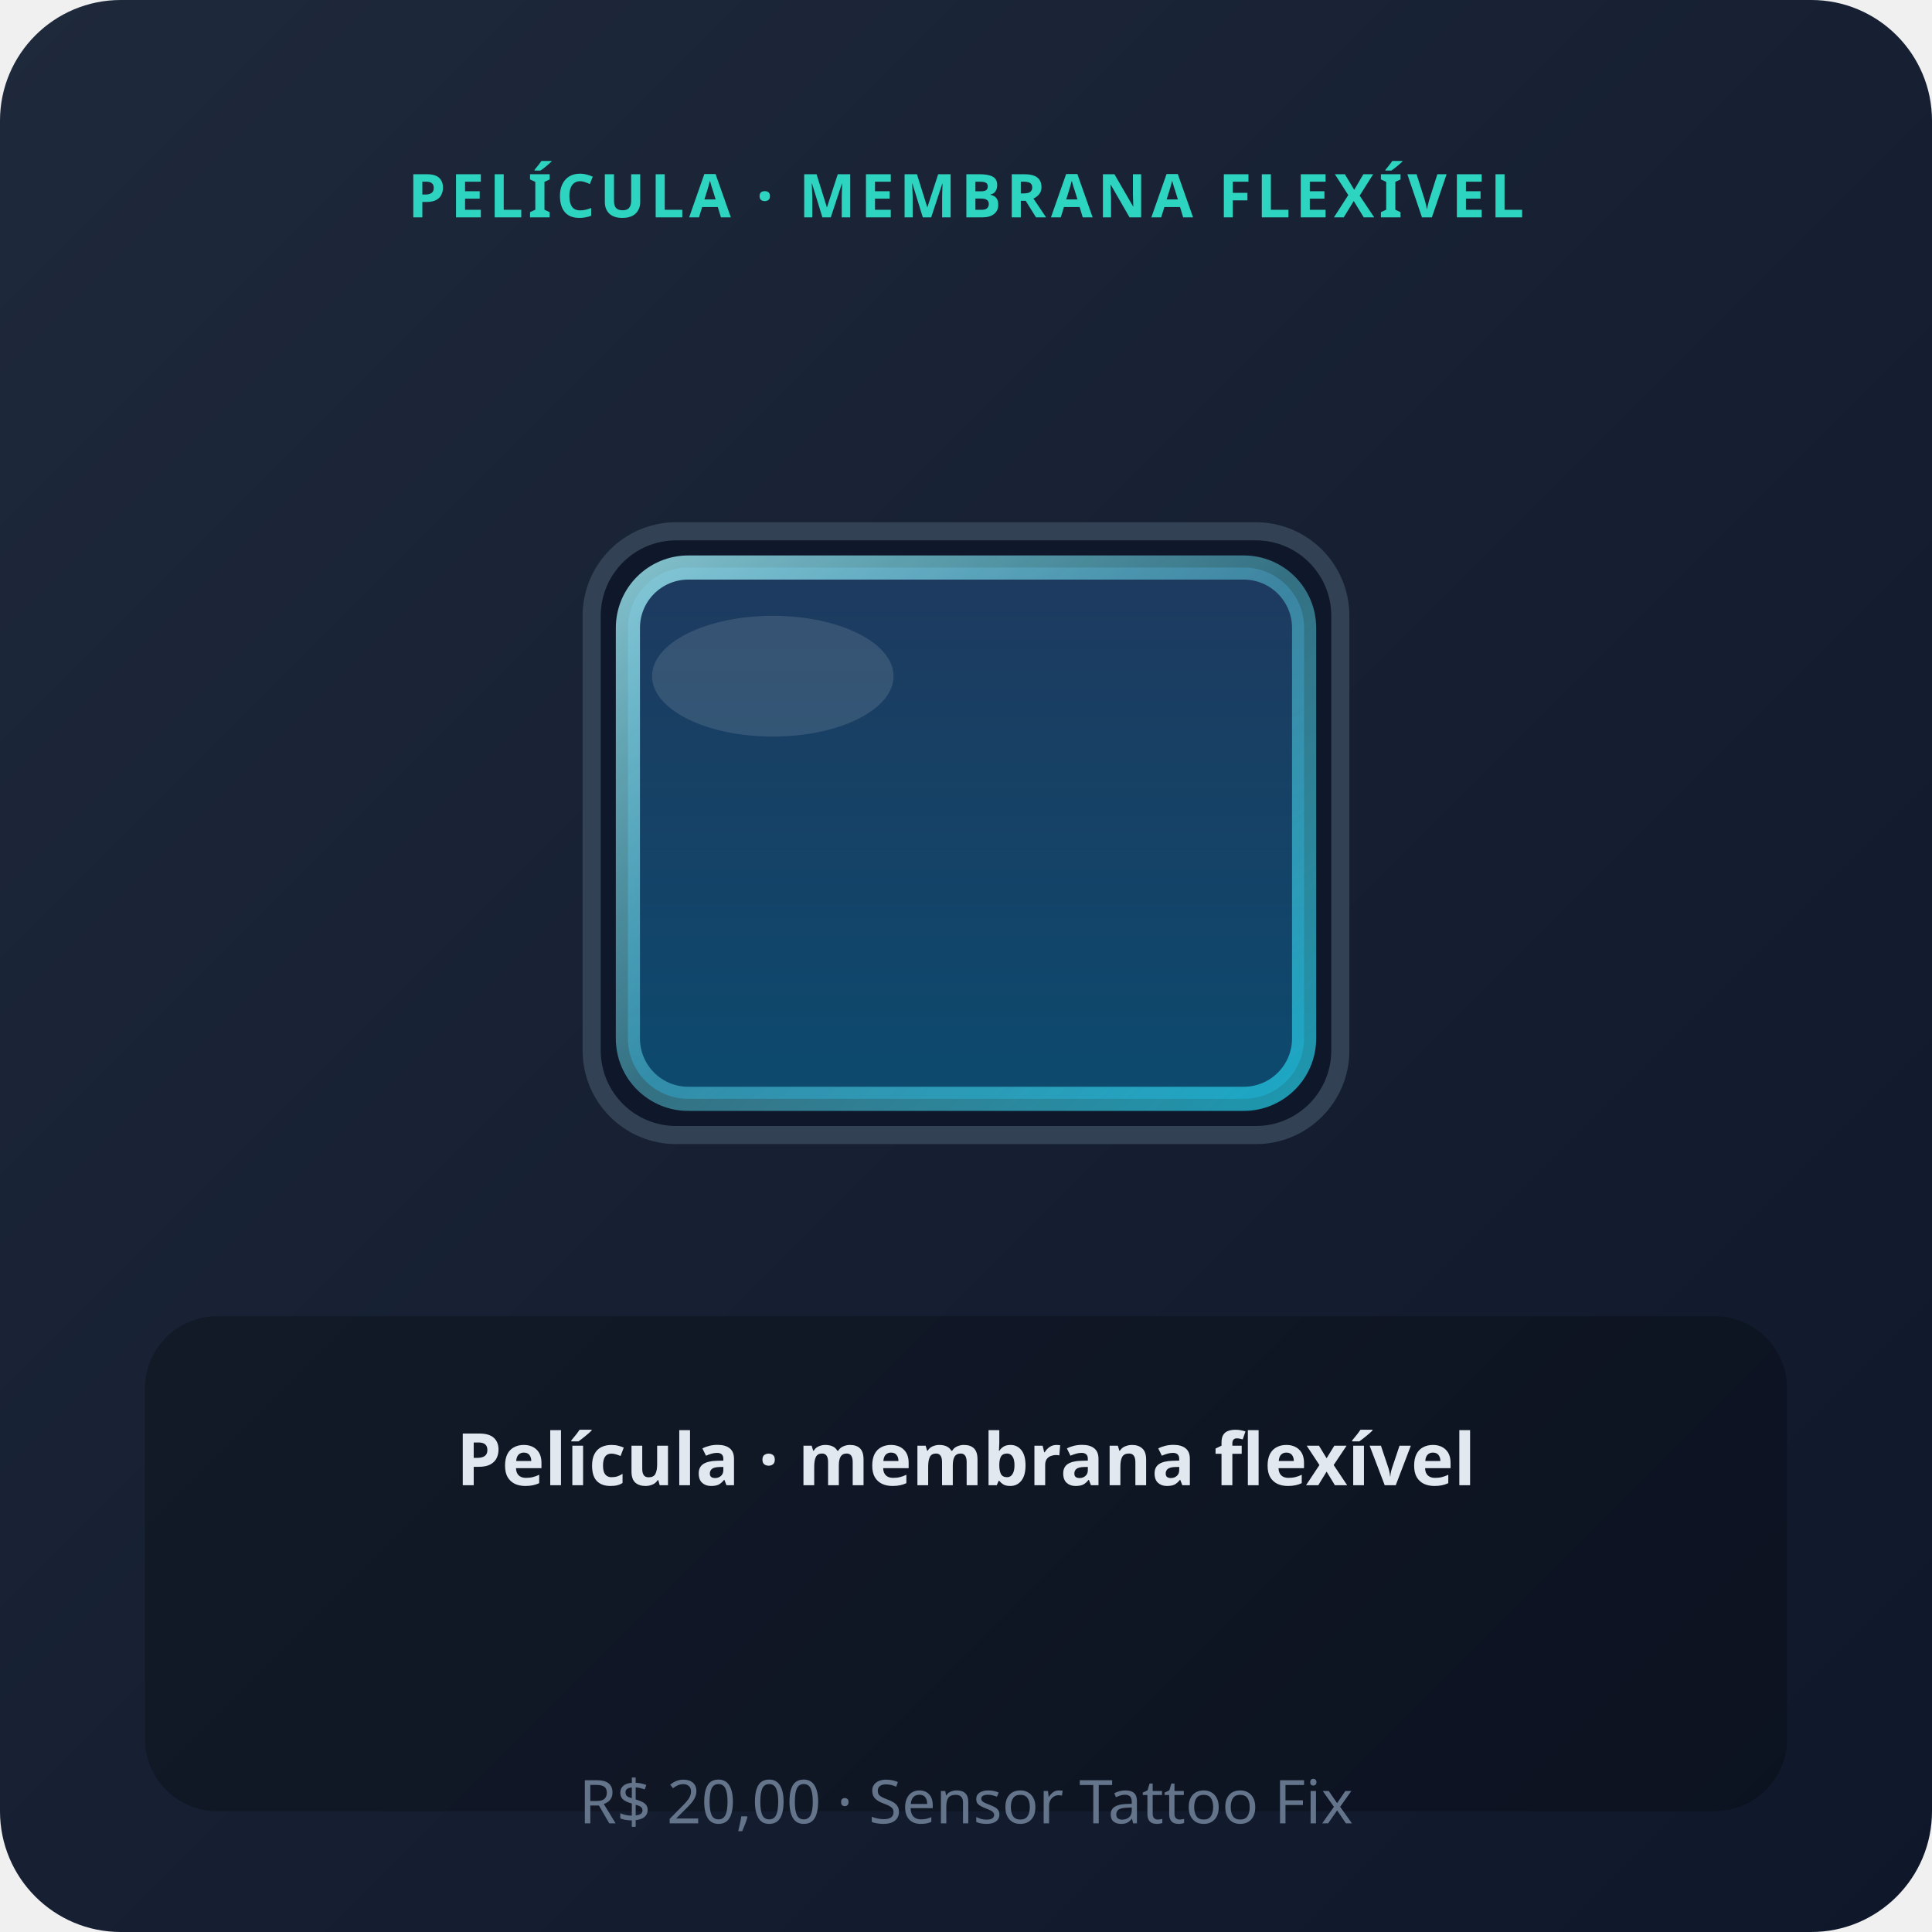
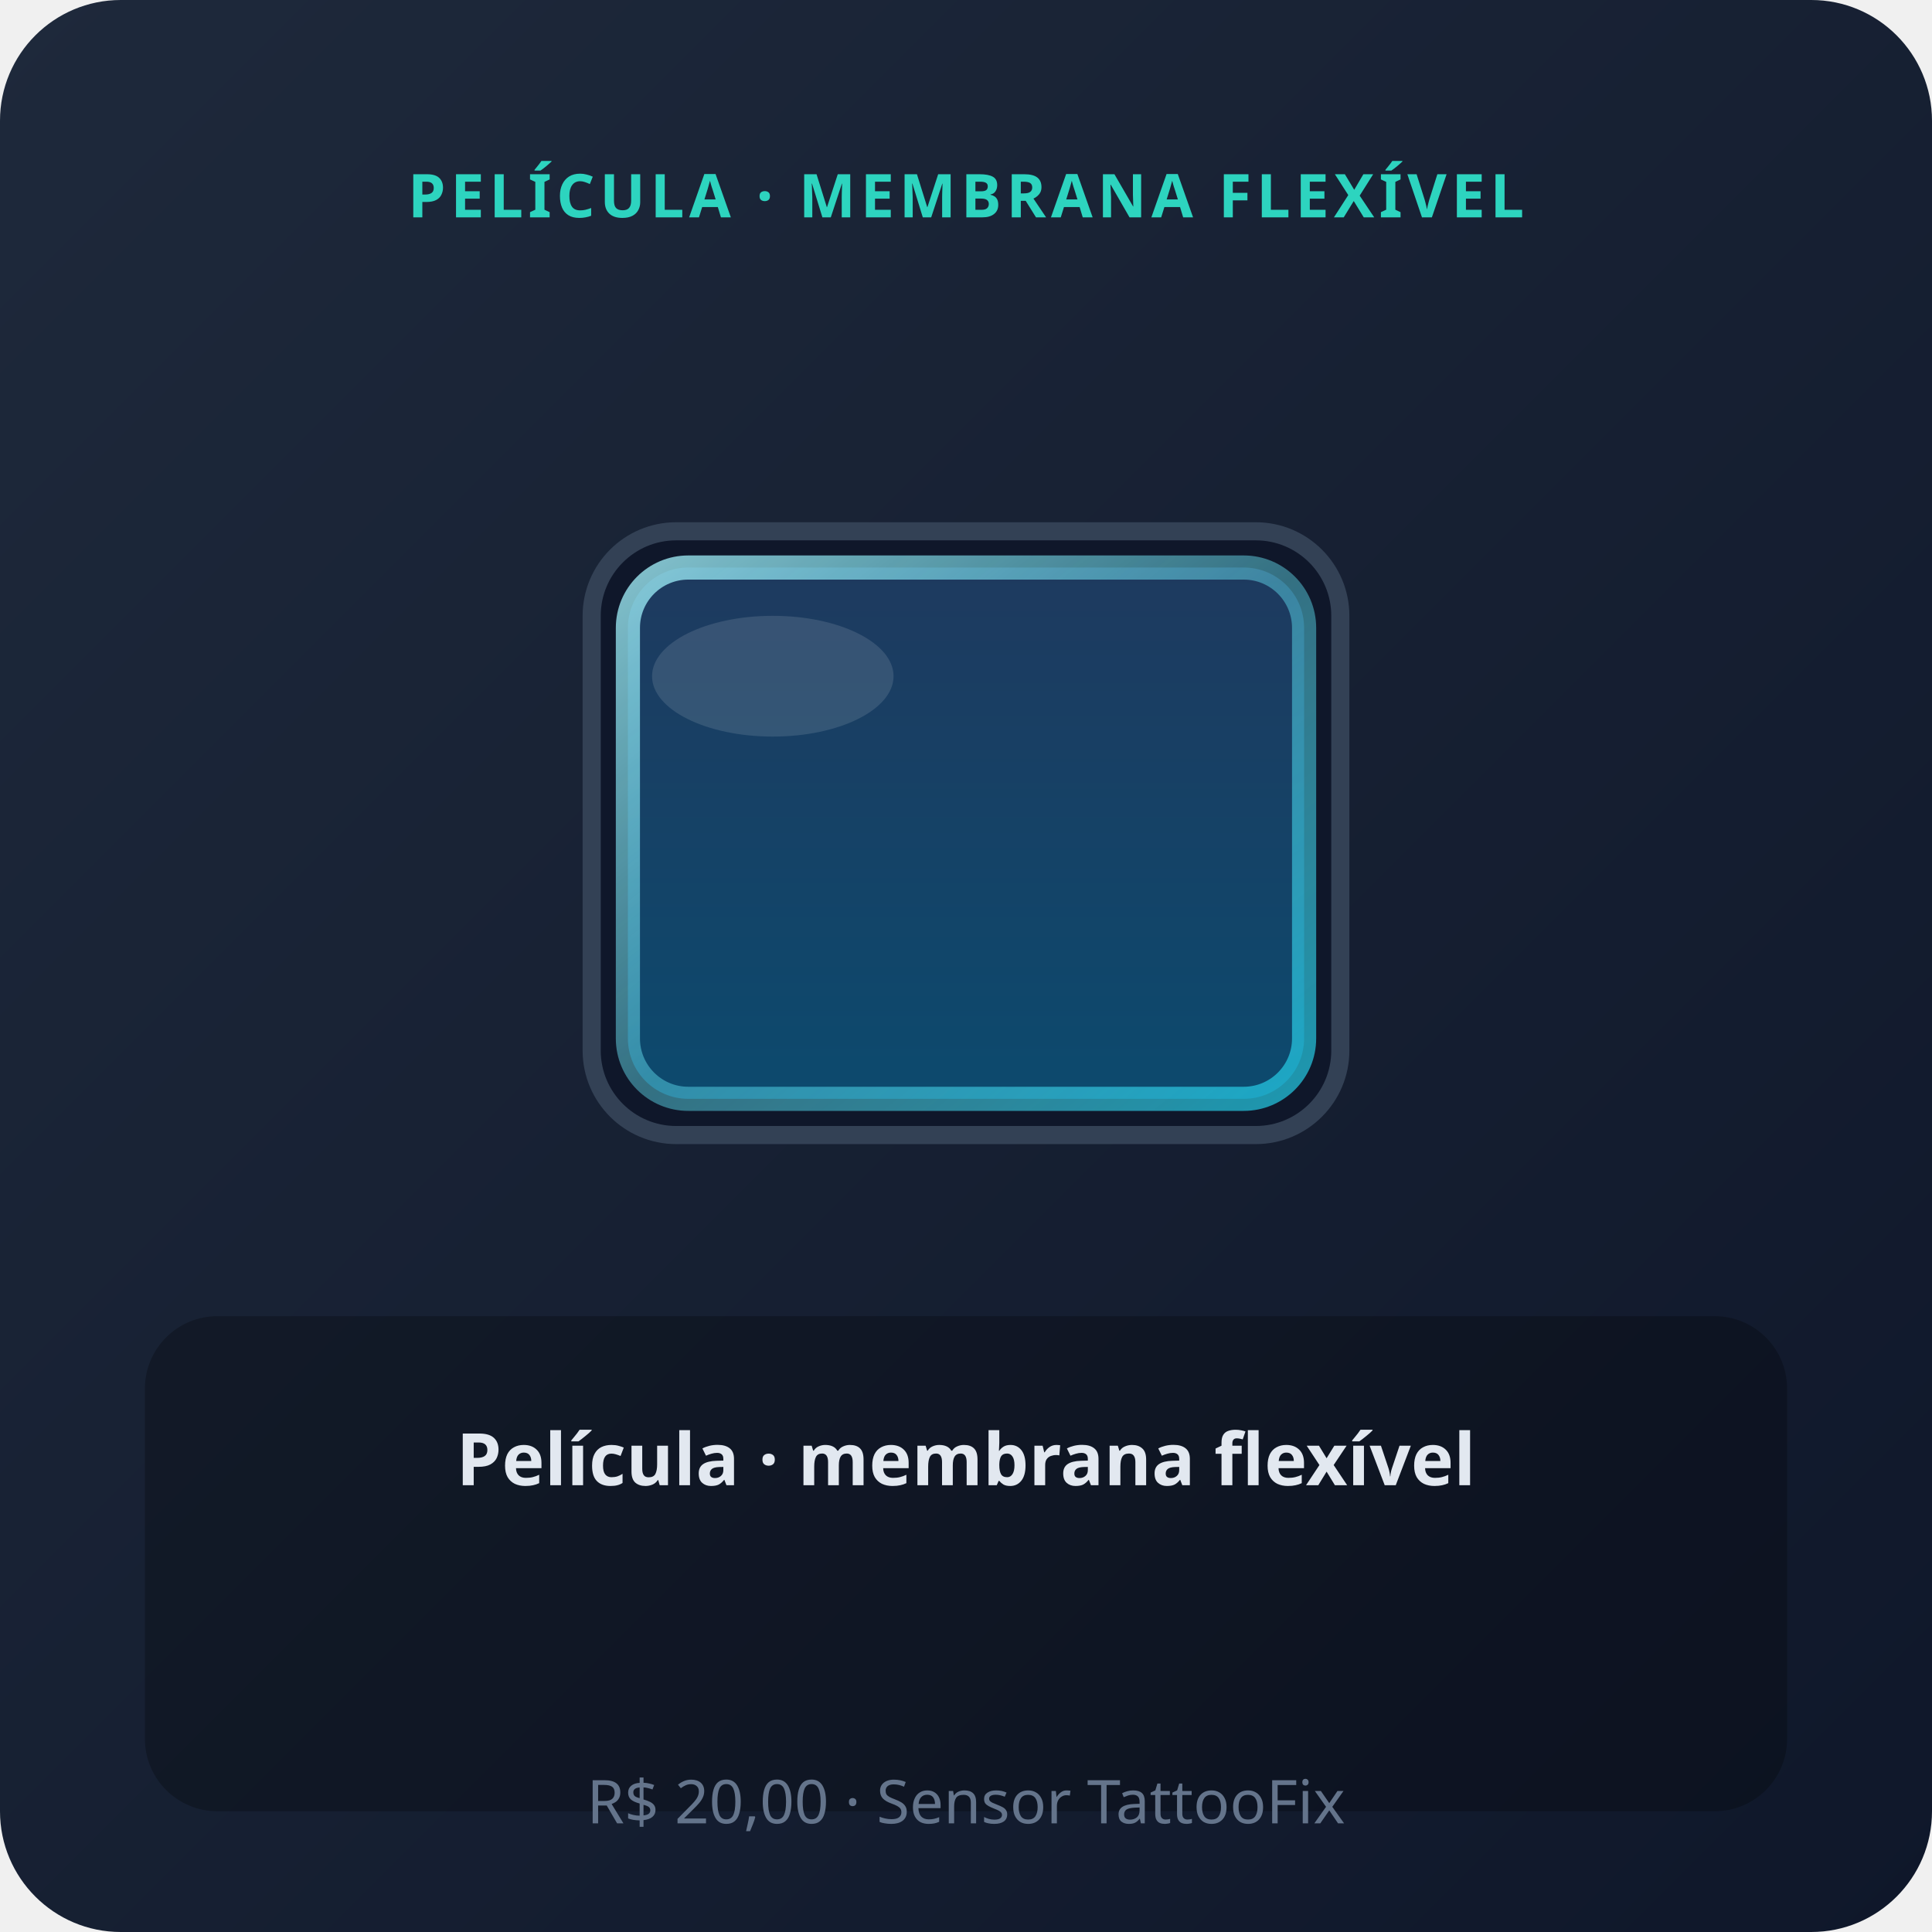
<svg xmlns="http://www.w3.org/2000/svg" viewBox="0 0 320 320" role="img" aria-label="Película de tela — Amazfit Bip 2">
  <defs>
    <linearGradient id="bgpeliculaamazfitbip2" x1="0%" y1="0%" x2="100%" y2="100%">
      <stop offset="0%" stop-color="#1e293b" />
      <stop offset="100%" stop-color="#0f172a" />
    </linearGradient>
    <linearGradient id="screenpeliculaamazfitbip2" x1="0%" y1="0%" x2="0%" y2="100%">
      <stop offset="0%" stop-color="#1e3a5f" />
      <stop offset="100%" stop-color="#0c4a6e" />
    </linearGradient>
    <linearGradient id="glasspeliculaamazfitbip2" x1="0%" y1="0%" x2="100%" y2="100%">
      <stop offset="0%" stop-color="#a5f3fc" stop-opacity="0.9" />
      <stop offset="50%" stop-color="#67e8f9" stop-opacity="0.5" />
      <stop offset="100%" stop-color="#22d3ee" stop-opacity="0.8" />
    </linearGradient>
  </defs>
  <rect width="320" height="320" rx="20" fill="url(#bgpeliculaamazfitbip2)" />
  <text x="160" y="36" text-anchor="middle" fill="#2dd4bf" font-family="system-ui,sans-serif" font-size="10" font-weight="700" letter-spacing="0.8">PELÍCULA · MEMBRANA FLEXÍVEL</text>
  <rect x="98" y="88" width="124" height="100" rx="14" fill="#0f172a" stroke="#334155" stroke-width="3" />
  <rect x="104" y="94" width="112" height="88" rx="10" fill="url(#screenpeliculaamazfitbip2)" />
  <rect x="104" y="94" width="112" height="88" rx="10" fill="none" stroke="url(#glasspeliculaamazfitbip2)" stroke-width="4" opacity="0.85" />
  <ellipse cx="128" cy="112" rx="20" ry="10" fill="#fff" opacity="0.12" />
  <rect x="24" y="218" width="272" height="82" rx="12" fill="#000" fill-opacity="0.25" />
  <text x="160" y="246" text-anchor="middle" fill="#e2e8f0" font-family="system-ui,sans-serif" font-size="12" font-weight="700">Película · membrana flexível</text>
-   <text x="160" y="302" text-anchor="middle" fill="#64748b" font-family="system-ui,sans-serif" font-size="10">R$ 20,00 · Sensor Tattoo Fix</text>
+   <text x="160" y="302" text-anchor="middle" fill="#64748b" font-family="system-ui,sans-serif" font-size="10">R$ 20,00 · Sensor TattooFix</text>
</svg>
